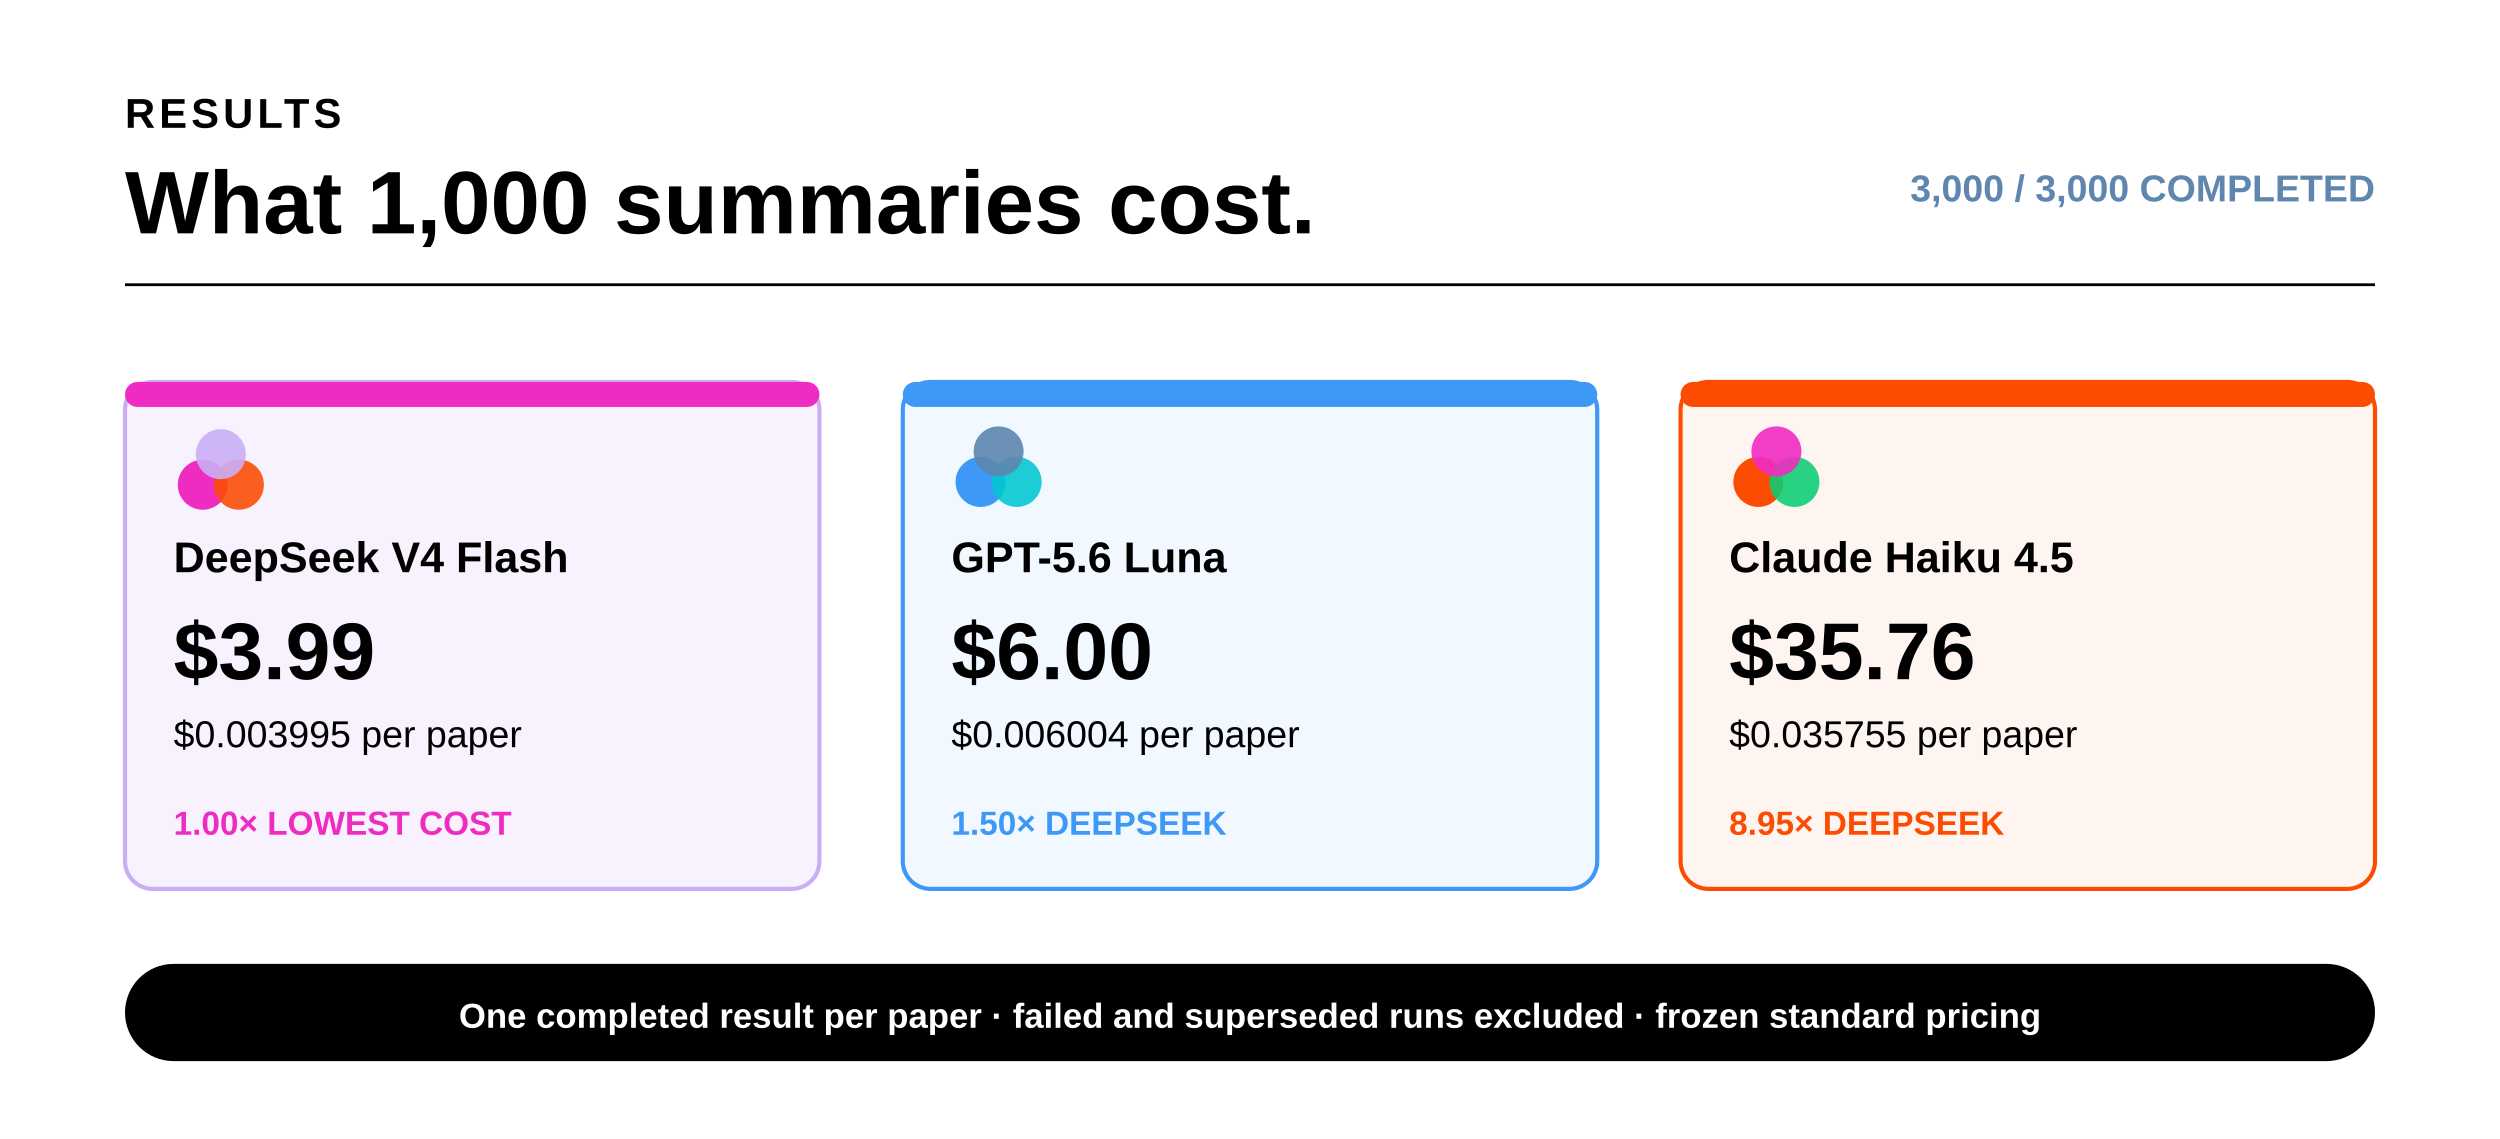
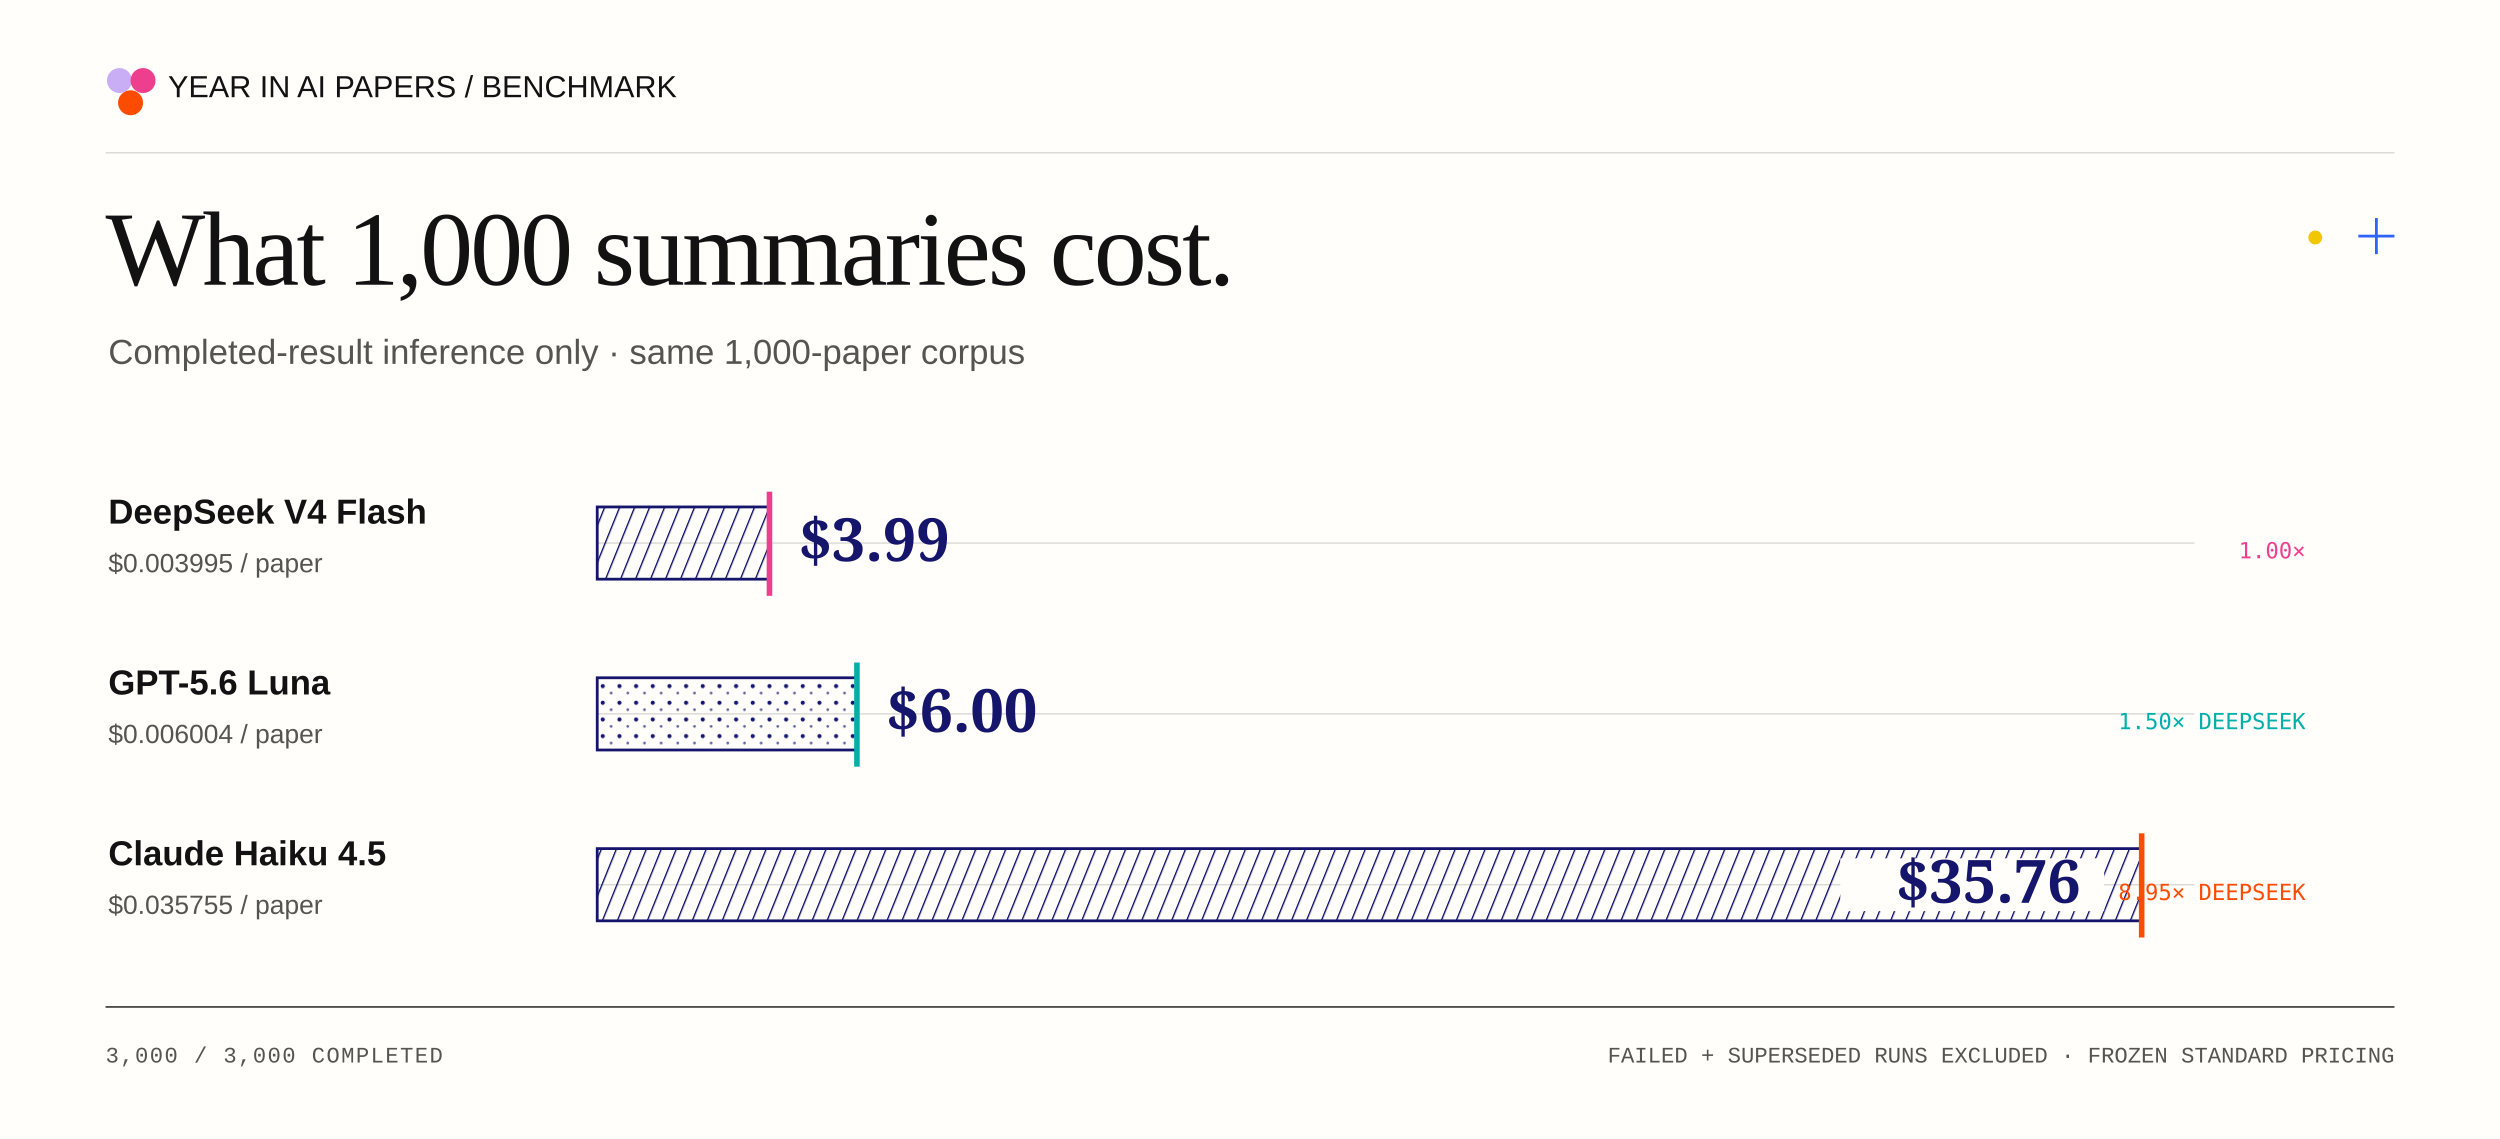
<svg xmlns="http://www.w3.org/2000/svg" width="1800" height="820" viewBox="0 0 1800 820" role="img" aria-labelledby="title desc">
-   <rect width="1800" height="820" fill="#ffffff" />
-   <text x="90" y="92" fill="#000000" font-family="Arial, Helvetica, sans-serif" font-size="30" font-weight="700" letter-spacing="3">RESULTS</text>
-   <text x="90" y="168" fill="#000000" font-family="Arial, Helvetica, sans-serif" font-size="64" font-weight="700">What 1,000 summaries cost.</text>
-   <text x="1710" y="145" fill="#5E86AE" font-family="Arial, Helvetica, sans-serif" font-size="27" font-weight="700" text-anchor="end">3,000 / 3,000 COMPLETED</text>
-   <line x1="90" y1="205" x2="1710" y2="205" stroke="#000000" stroke-width="2" />
+   <defs>
+     <pattern id="hatch" width="10" height="10" patternUnits="userSpaceOnUse" patternTransform="rotate(22)">
+       <line x1="0" y1="0" x2="0" y2="10" stroke="#15156b" stroke-width="2" />
+     </pattern>
+     <pattern id="dots" width="12" height="12" patternUnits="userSpaceOnUse">
+       <circle cx="2" cy="2" r="1.5" fill="#15156b" />
+       <circle cx="8" cy="7" r="1" fill="#15156b" opacity=".65" />
+     </pattern>
+   </defs>
+   <rect width="1800" height="820" fill="#fffefb" />
+   <g transform="translate(76 48)">
+     <circle cx="10" cy="10" r="9" fill="#caaef5" />
+     <circle cx="27" cy="10" r="9" fill="#ee3f8f" />
+     <circle cx="18" cy="26" r="9" fill="#fc4c02" />
+     <text x="45" y="22" fill="#121212" font-family="Arial, Helvetica, sans-serif" font-size="22">YEAR IN AI PAPERS / BENCHMARK</text>
+   </g>
+   <line x1="76" y1="110" x2="1724" y2="110" stroke="#d9d8d3" />
+   <text x="76" y="205" fill="#121212" font-family="Iowan Old Style, Baskerville, Times New Roman, serif" font-size="76" letter-spacing="-2">What 1,000 summaries cost.</text>
+   <text x="78" y="262" fill="#56544f" font-family="Arial, Helvetica, sans-serif" font-size="25">Completed-result inference only · same 1,000-paper corpus</text>
  <g font-family="Arial, Helvetica, sans-serif">
-     <g transform="translate(90 275)">
-       <rect width="500" height="365" rx="20" fill="#F7F2FD" stroke="#CAAEF5" stroke-width="3" />
-       <rect width="500" height="18" rx="9" fill="#EF2CC1" />
-       <circle cx="56" cy="74" r="18" fill="#EF2CC1" />
-       <circle cx="82" cy="74" r="18" fill="#FC4C02" fill-opacity=".88" />
-       <circle cx="69" cy="52" r="18" fill="#CAAEF5" fill-opacity=".9" />
-       <text x="35" y="137" fill="#000000" font-size="31" font-weight="800">DeepSeek V4 Flash</text>
-       <text x="35" y="214" fill="#000000" font-size="58" font-weight="800">$3.99</text>
-       <text x="35" y="263" fill="#000000" font-size="27">$0.003995 per paper</text>
-       <text x="35" y="326" fill="#EF2CC1" font-size="24" font-weight="800">1.00×  LOWEST COST</text>
-     </g>
-     <g transform="translate(650 275)">
-       <rect width="500" height="365" rx="20" fill="#F1F8FF" stroke="#3D99F5" stroke-width="3" />
-       <rect width="500" height="18" rx="9" fill="#3D99F5" />
-       <circle cx="56" cy="72" r="18" fill="#3D99F5" />
-       <circle cx="82" cy="72" r="18" fill="#00C7D1" fill-opacity=".88" />
-       <circle cx="69" cy="50" r="18" fill="#5E86AE" fill-opacity=".9" />
-       <text x="35" y="137" fill="#000000" font-size="31" font-weight="800">GPT-5.6 Luna</text>
-       <text x="35" y="214" fill="#000000" font-size="58" font-weight="800">$6.00</text>
-       <text x="35" y="263" fill="#000000" font-size="27">$0.006004 per paper</text>
-       <text x="35" y="326" fill="#3D99F5" font-size="24" font-weight="800">1.50× DEEPSEEK</text>
-     </g>
-     <g transform="translate(1210 275)">
-       <rect width="500" height="365" rx="20" fill="#FFF5F0" stroke="#FC4C02" stroke-width="3" />
-       <rect width="500" height="18" rx="9" fill="#FC4C02" />
-       <circle cx="56" cy="72" r="18" fill="#FC4C02" />
-       <circle cx="82" cy="72" r="18" fill="#0DCE74" fill-opacity=".88" />
-       <circle cx="69" cy="50" r="18" fill="#EF2CC1" fill-opacity=".9" />
-       <text x="35" y="137" fill="#000000" font-size="31" font-weight="800">Claude Haiku 4.5</text>
-       <text x="35" y="214" fill="#000000" font-size="58" font-weight="800">$35.76</text>
-       <text x="35" y="263" fill="#000000" font-size="27">$0.035755 per paper</text>
-       <text x="35" y="326" fill="#FC4C02" font-size="24" font-weight="800">8.95× DEEPSEEK</text>
-     </g>
+     <text x="78" y="377" fill="#121212" font-size="25" font-weight="700">DeepSeek V4 Flash</text>
+     <text x="78" y="412" fill="#56544f" font-size="19">$0.003995 / paper</text>
+     <line x1="430" y1="391" x2="1580" y2="391" stroke="#d9d8d3" />
+     <rect x="430" y="365" width="124" height="52" fill="url(#hatch)" stroke="#15156b" stroke-width="2" />
+     <line x1="554" y1="354" x2="554" y2="429" stroke="#ee3f8f" stroke-width="4" />
+     <text x="575" y="404" fill="#15156b" font-family="Iowan Old Style, Baskerville, serif" font-size="43" font-weight="700">$3.99</text>
+     <text x="1660" y="402" fill="#ee3f8f" font-family="SFMono-Regular, Consolas, monospace" font-size="16" text-anchor="end">1.00×</text>
+     <text x="78" y="500" fill="#121212" font-size="25" font-weight="700">GPT-5.6 Luna</text>
+     <text x="78" y="535" fill="#56544f" font-size="19">$0.006004 / paper</text>
+     <line x1="430" y1="514" x2="1580" y2="514" stroke="#d9d8d3" />
+     <rect x="430" y="488" width="187" height="52" fill="url(#dots)" stroke="#15156b" stroke-width="2" />
+     <line x1="617" y1="477" x2="617" y2="552" stroke="#00afaa" stroke-width="4" />
+     <text x="638" y="527" fill="#15156b" font-family="Iowan Old Style, Baskerville, serif" font-size="43" font-weight="700">$6.00</text>
+     <text x="1660" y="525" fill="#00afaa" font-family="SFMono-Regular, Consolas, monospace" font-size="16" text-anchor="end">1.50× DEEPSEEK</text>
+     <text x="78" y="623" fill="#121212" font-size="25" font-weight="700">Claude Haiku 4.5</text>
+     <text x="78" y="658" fill="#56544f" font-size="19">$0.035755 / paper</text>
+     <line x1="430" y1="637" x2="1580" y2="637" stroke="#d9d8d3" />
+     <rect x="430" y="611" width="1112" height="52" fill="url(#hatch)" stroke="#15156b" stroke-width="2" />
+     <line x1="1542" y1="600" x2="1542" y2="675" stroke="#fc4c02" stroke-width="4" />
+     <rect x="1325" y="618" width="190" height="38" fill="#fffefb" />
+     <text x="1498" y="650" fill="#15156b" font-family="Iowan Old Style, Baskerville, serif" font-size="43" font-weight="700" text-anchor="end">$35.76</text>
+     <text x="1660" y="648" fill="#fc4c02" font-family="SFMono-Regular, Consolas, monospace" font-size="16" text-anchor="end">8.95× DEEPSEEK</text>
  </g>
-   <rect x="90" y="694" width="1620" height="70" rx="35" fill="#000000" />
-   <text x="900" y="740" fill="#ffffff" font-family="Arial, Helvetica, sans-serif" font-size="25" font-weight="700" text-anchor="middle">One completed result per paper · failed and superseded runs excluded · frozen standard pricing</text>
+   <line x1="76" y1="725" x2="1724" y2="725" stroke="#121212" />
+   <text x="76" y="765" fill="#56544f" font-family="SFMono-Regular, Consolas, Liberation Mono, monospace" font-size="16" letter-spacing="1">3,000 / 3,000 COMPLETED</text>
+   <text x="1724" y="765" fill="#56544f" font-family="SFMono-Regular, Consolas, Liberation Mono, monospace" font-size="16" text-anchor="end">FAILED + SUPERSEDED RUNS EXCLUDED · FROZEN STANDARD PRICING</text>
+   <path d="M1698 170h26m-13-13v26" stroke="#2f63ff" stroke-width="2" />
+   <circle cx="1667" cy="171" r="5" fill="#f2c600" />
</svg>
